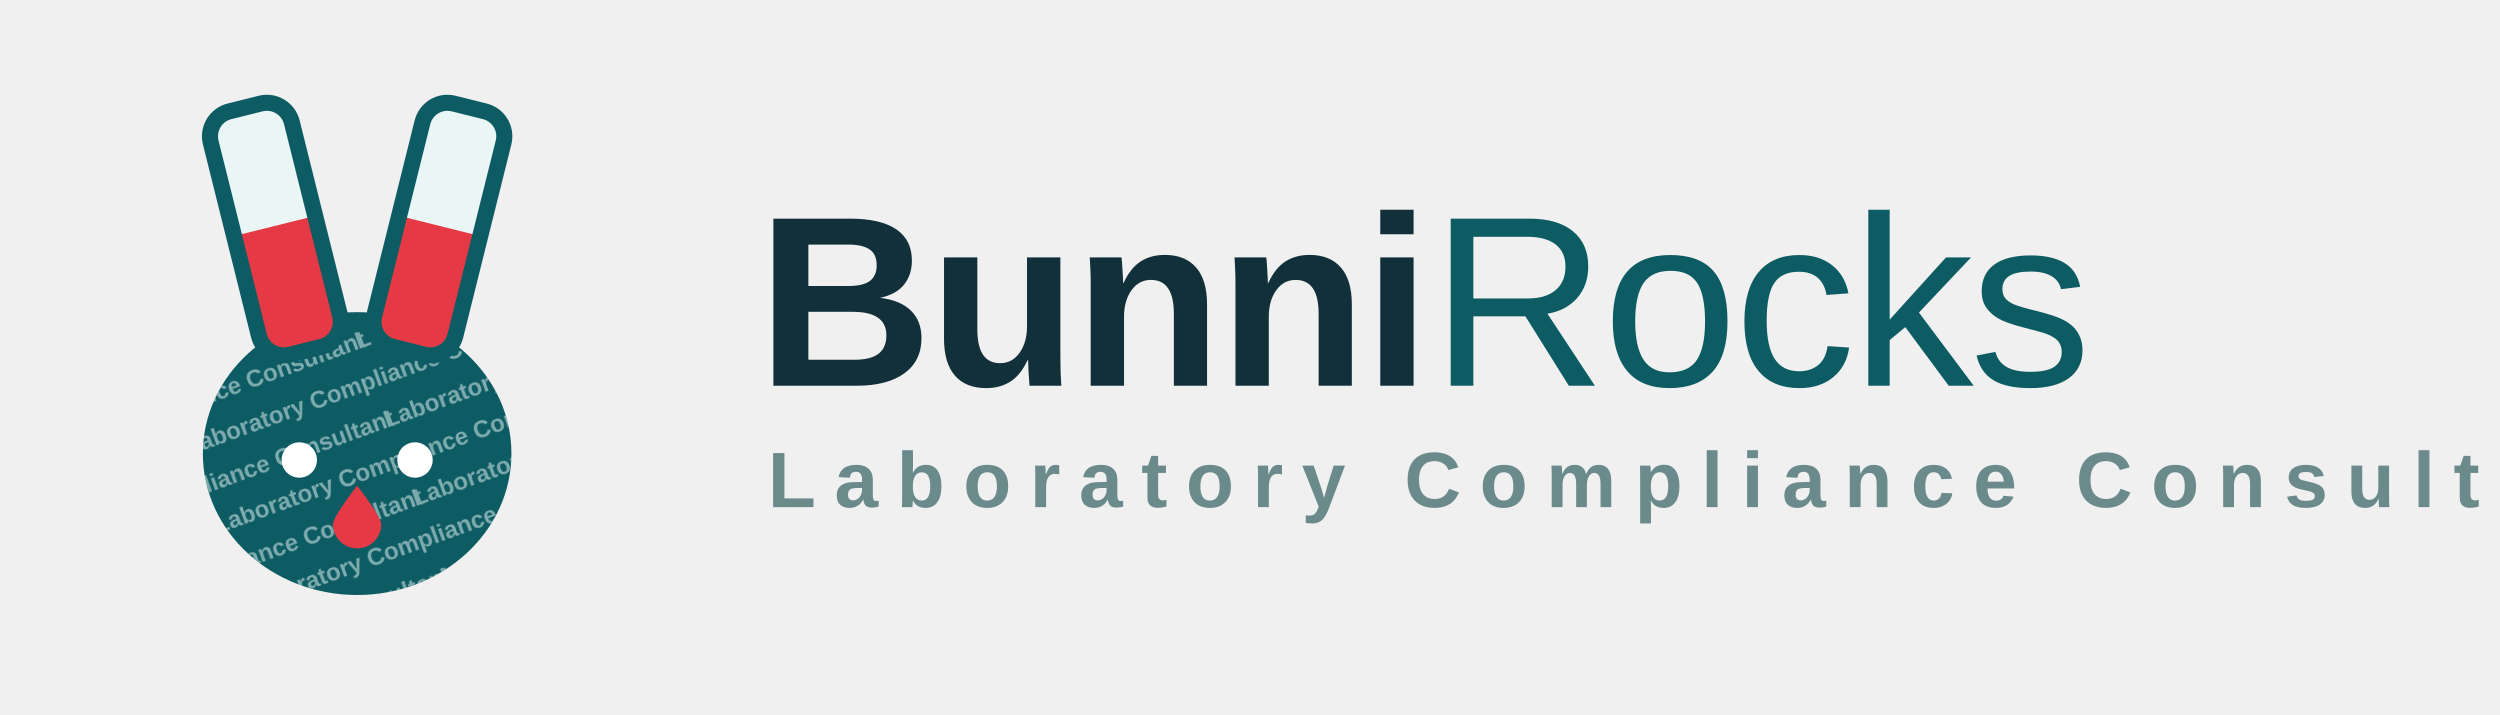
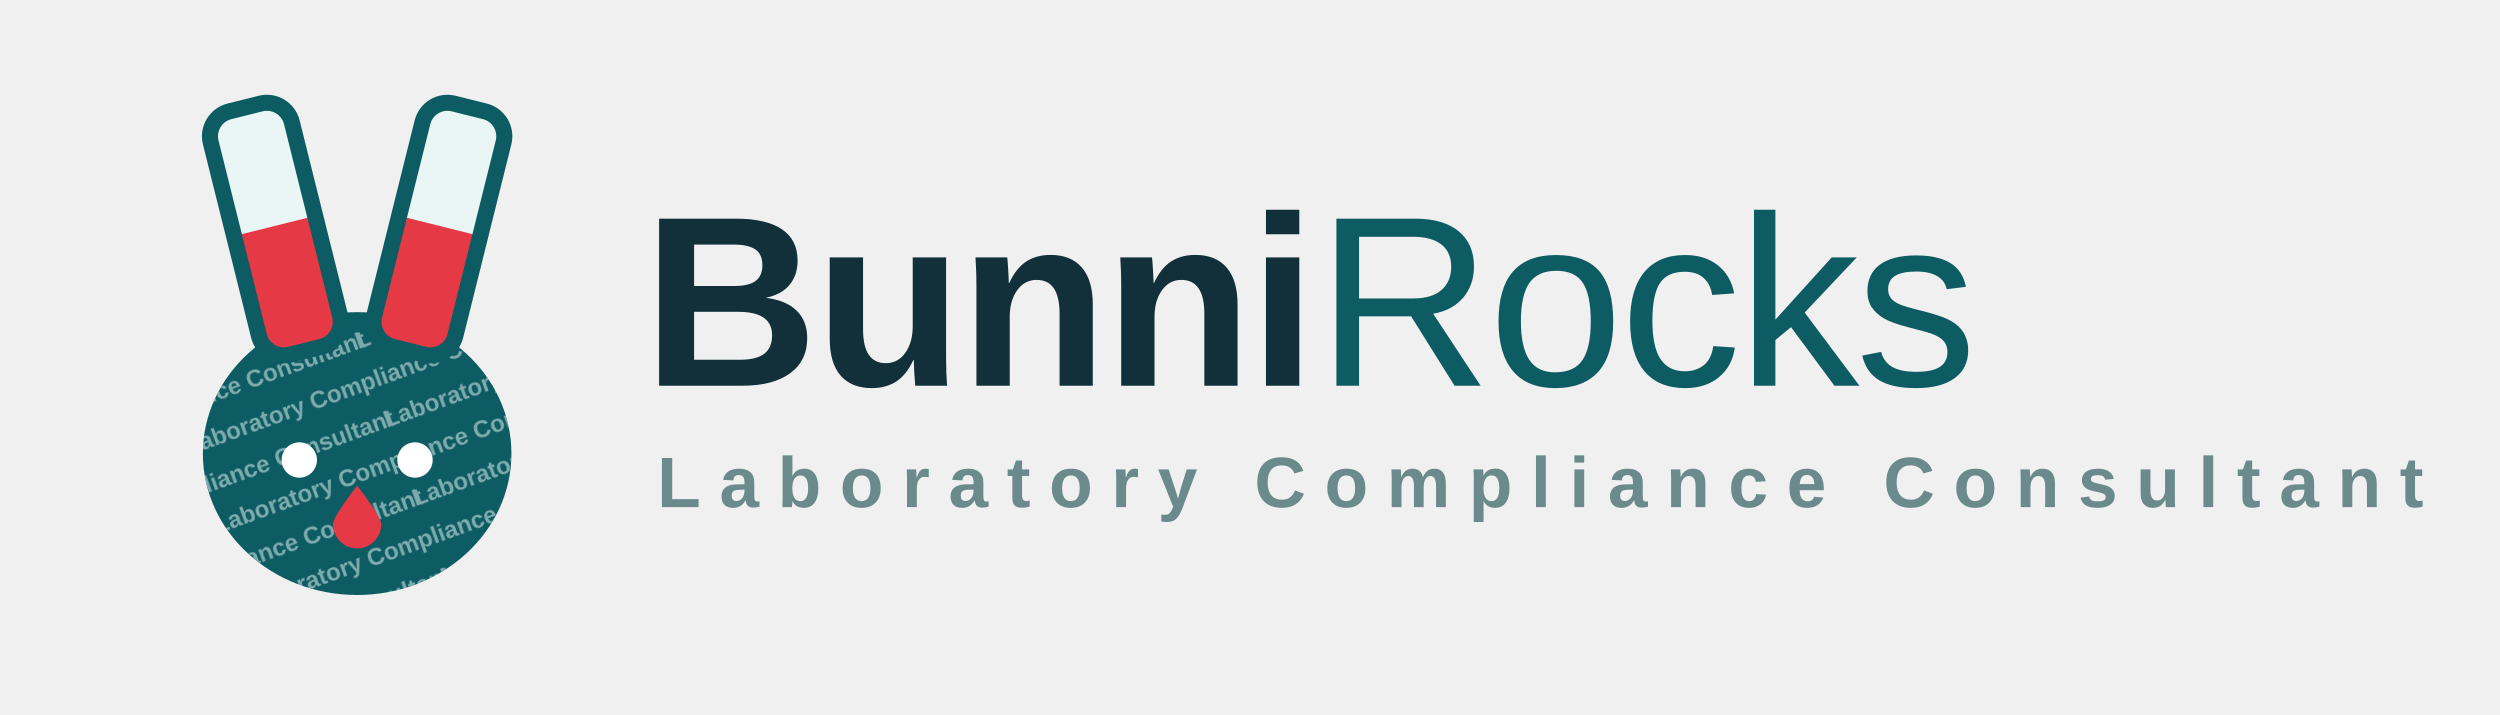
<svg xmlns="http://www.w3.org/2000/svg" viewBox="0 0 700 200" width="700" height="200" role="img">
  <defs>
    <pattern id="brWatermarkH" width="122" height="26" patternUnits="userSpaceOnUse" patternTransform="rotate(-20)">
      <text xml:space="preserve" x="0" y="9" textLength="122" lengthAdjust="spacingAndGlyphs" font-family="Nunito, 'Segoe UI', system-ui, -apple-system, 'Helvetica Neue', Arial, sans-serif" font-size="7.5" font-weight="700" fill="#EAF6F5">Laboratory Compliance Consultant </text>
      <text xml:space="preserve" x="-61" y="22" textLength="122" lengthAdjust="spacingAndGlyphs" font-family="Nunito, 'Segoe UI', system-ui, -apple-system, 'Helvetica Neue', Arial, sans-serif" font-size="7.5" font-weight="700" fill="#EAF6F5">Laboratory Compliance Consultant </text>
      <text xml:space="preserve" x="61" y="22" textLength="122" lengthAdjust="spacingAndGlyphs" font-family="Nunito, 'Segoe UI', system-ui, -apple-system, 'Helvetica Neue', Arial, sans-serif" font-size="7.5" font-weight="700" fill="#EAF6F5">Laboratory Compliance Consultant </text>
    </pattern>
    <clipPath id="brHeadClipH">
      <ellipse cx="100" cy="130" rx="48" ry="44" />
    </clipPath>
  </defs>
  <g transform="translate(10,10) scale(0.9)">
    <ellipse cx="100" cy="130" rx="48" ry="44" fill="#0D5C63" />
    <rect x="50" y="84" width="100" height="92" fill="url(#brWatermarkH)" opacity="0.5" clip-path="url(#brHeadClipH)" />
    <g transform="translate(84,20) rotate(-14 0 78)">
      <rect x="-13" y="0" width="26" height="78" rx="13" fill="#EAF6F5" />
      <path d="M -13 38 L -13 65 A 13 13 0 0 0 13 65 L 13 38 Z" fill="#E63946" />
      <rect x="-13" y="0" width="26" height="78" rx="8" fill="none" stroke="#0D5C63" stroke-width="5" />
    </g>
    <g transform="translate(116,20) rotate(14 0 78)">
      <rect x="-13" y="0" width="26" height="78" rx="13" fill="#EAF6F5" />
      <path d="M -13 38 L -13 65 A 13 13 0 0 0 13 65 L 13 38 Z" fill="#E63946" />
      <rect x="-13" y="0" width="26" height="78" rx="8" fill="none" stroke="#0D5C63" stroke-width="5" />
    </g>
    <circle cx="82" cy="132" r="5.5" fill="#FFFFFF" />
    <circle cx="118" cy="132" r="5.5" fill="#FFFFFF" />
    <path d="M 100 140 C 100 140 107.5 149.5 107.5 152 A 7.5 7.5 0 1 1 92.5 152 C 92.5 149.5 100 140 100 140 Z" fill="#E63946" />
  </g>
-   <text x="212" y="108" font-family="Nunito, 'Segoe UI', system-ui, -apple-system, 'Helvetica Neue', Arial, sans-serif" font-size="68" font-weight="800" letter-spacing="-1" fill="#12303A">Bunni<tspan fill="#0D5C63" font-weight="500">Rocks</tspan>
+   <text x="180" y="108" font-family="Nunito, 'Segoe UI', system-ui, -apple-system, 'Helvetica Neue', Arial, sans-serif" font-size="68" font-weight="800" letter-spacing="-1" fill="#12303A">Bunni<tspan fill="#0D5C63" font-weight="500">Rocks</tspan>
  </text>
-   <text x="215" y="142" font-family="Nunito, 'Segoe UI', system-ui, -apple-system, 'Helvetica Neue', Arial, sans-serif" font-size="22" font-weight="600" letter-spacing="5.2" fill="#6B8A8C">Laboratory Compliance Consultant</text>
+   <text x="184" y="142" font-family="Nunito, 'Segoe UI', system-ui, -apple-system, 'Helvetica Neue', Arial, sans-serif" font-size="20" font-weight="600" letter-spacing="5.2" fill="#6B8A8C">Laboratory Compliance Consultant</text>
</svg>
